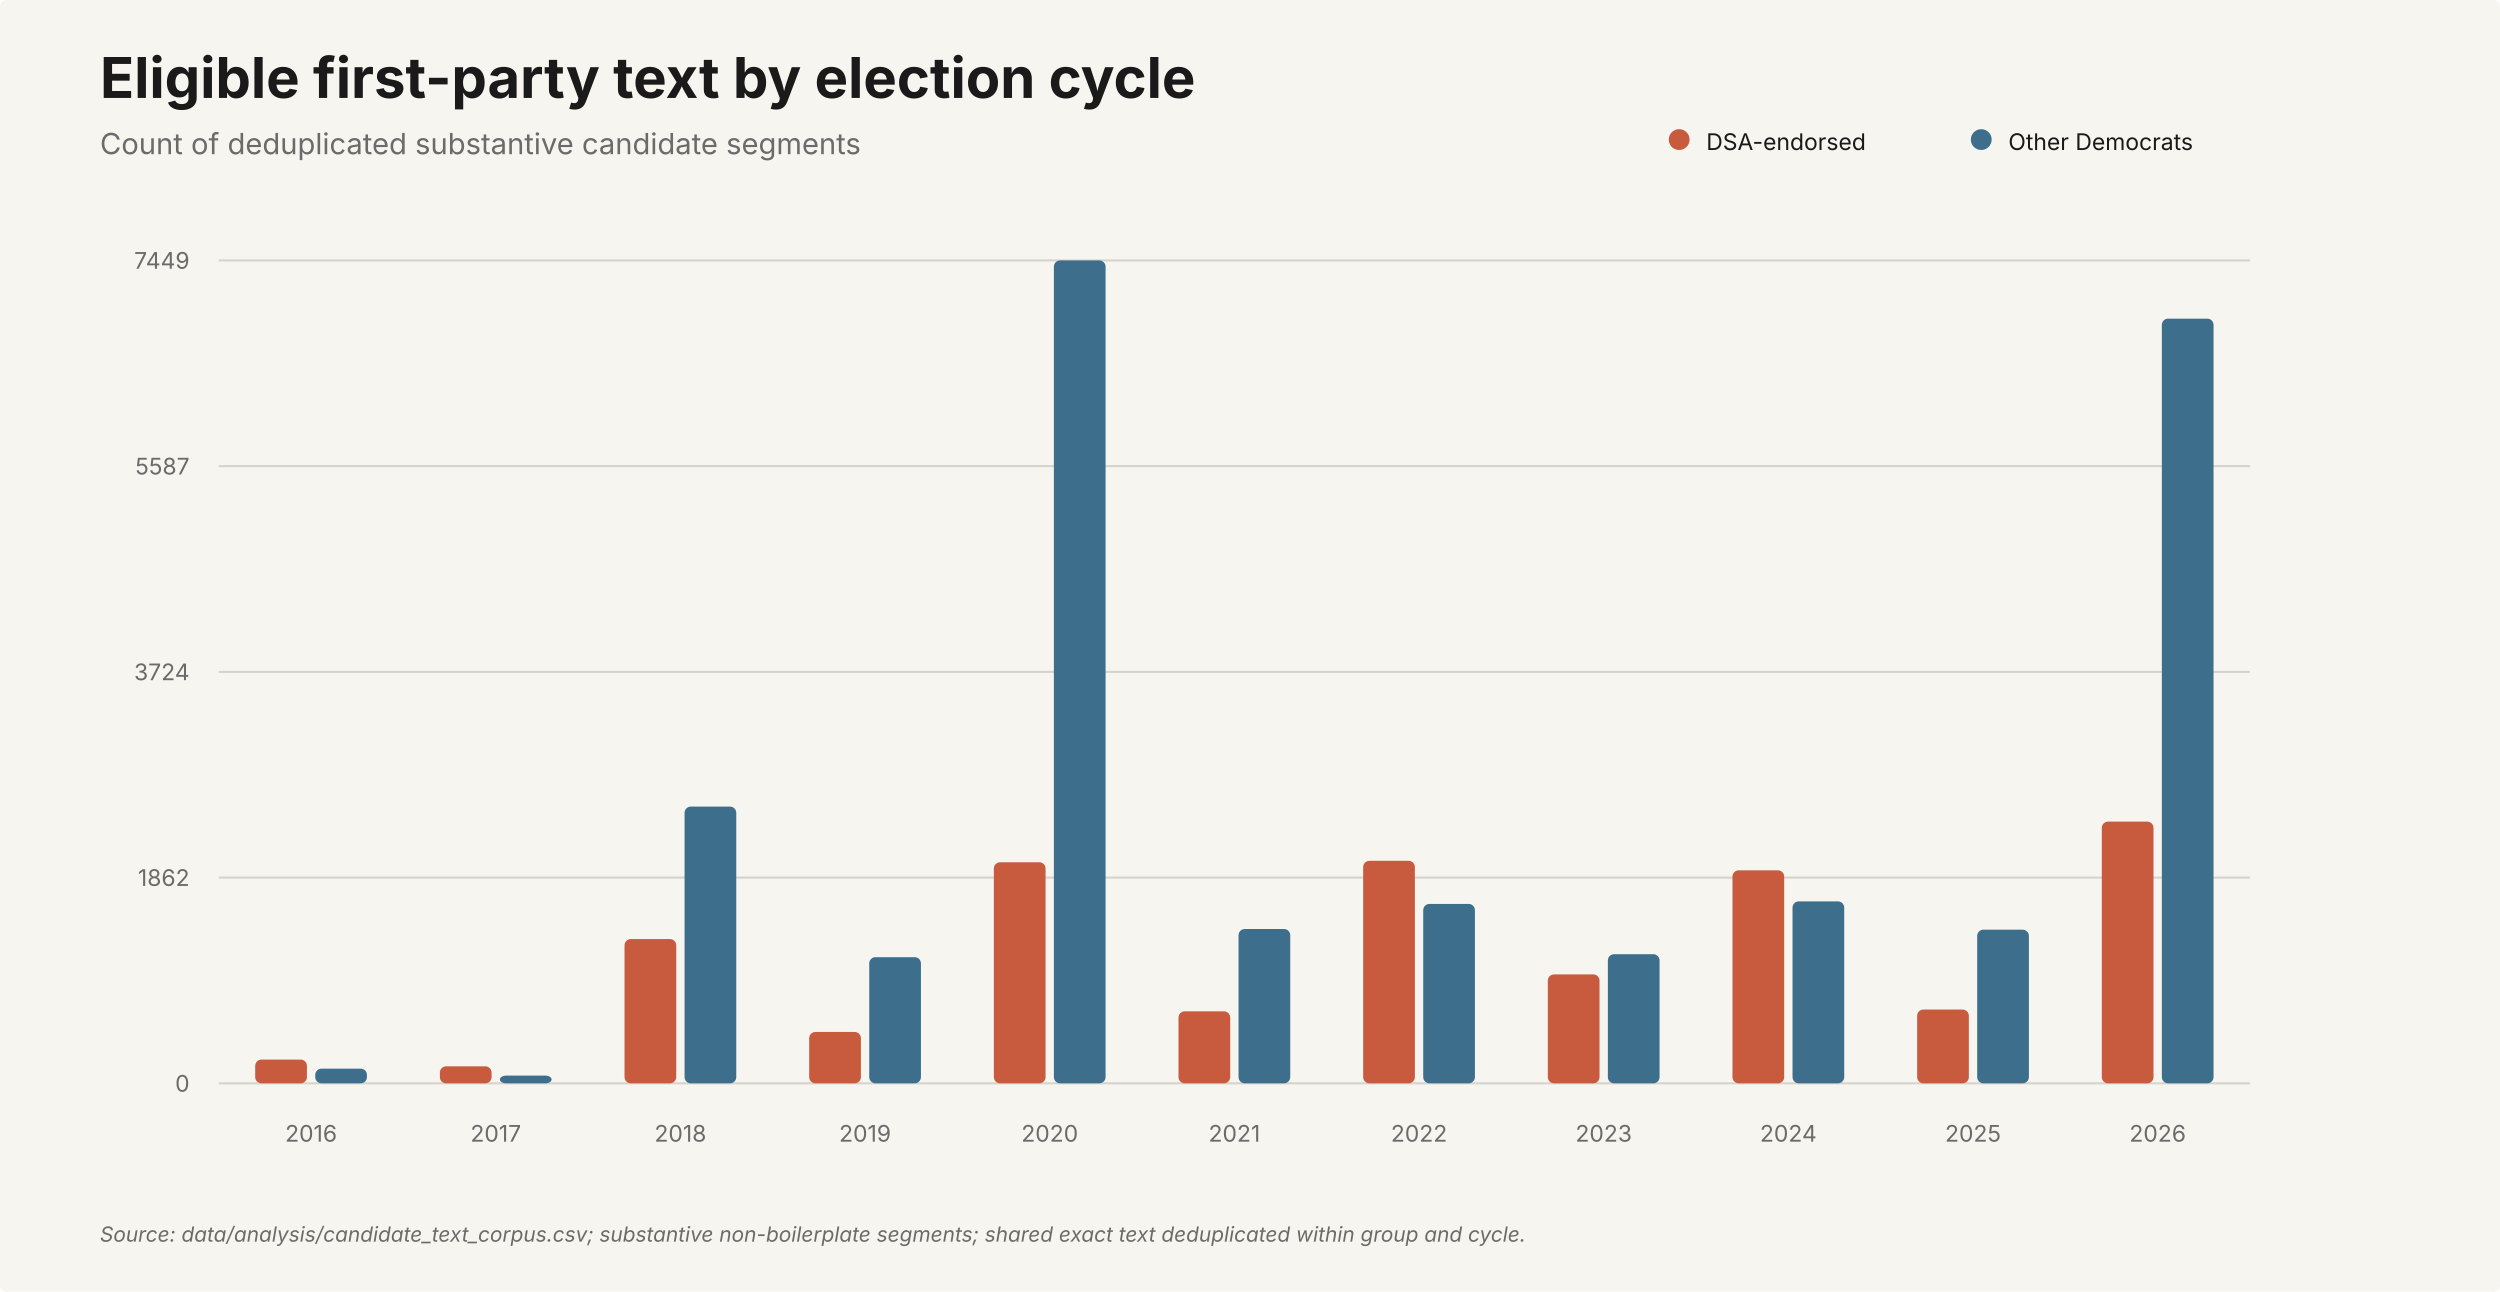
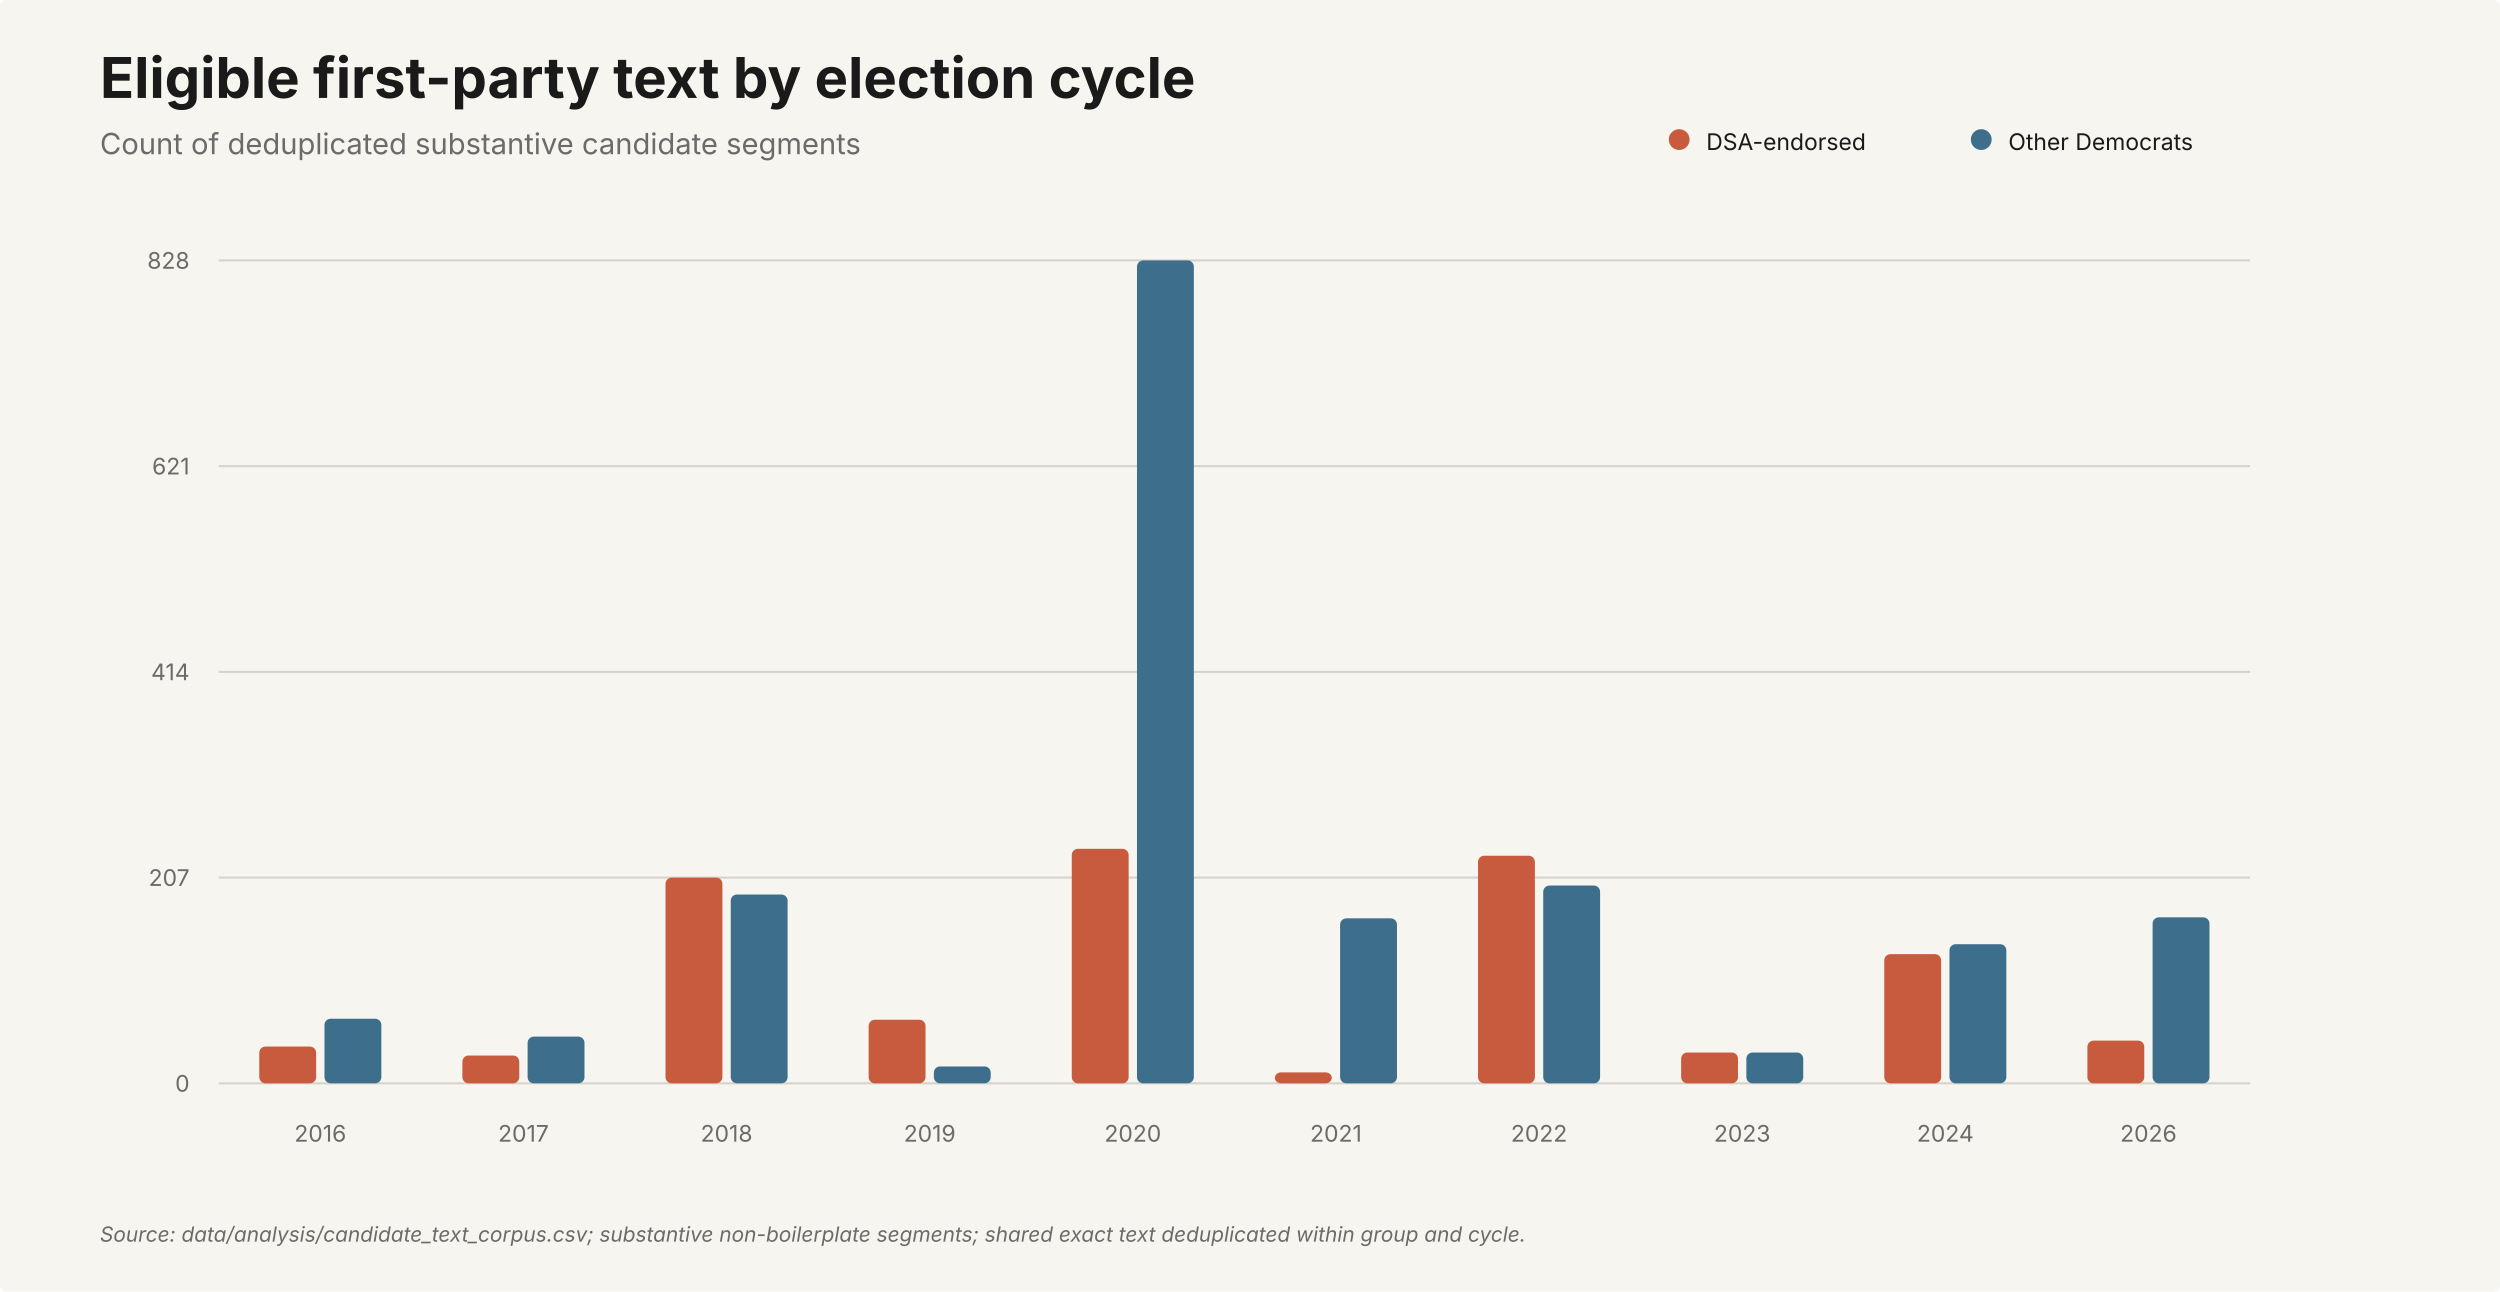
<svg xmlns="http://www.w3.org/2000/svg" width="1200" height="620" viewBox="0 0 1200 620">
  <rect x="0.00" y="0.00" width="1200.00" height="620.00" fill="#F7F5F0" rx="3" />
  <text x="48" y="47" text-anchor="start" fill="#1A1A1A" font-family="Inter, Arial, Helvetica, sans-serif" font-size="27px" font-weight="700" font-style="normal">Eligible first-party text by election cycle</text>
  <text x="48" y="74" text-anchor="start" fill="#6B6B6B" font-family="Inter, Arial, Helvetica, sans-serif" font-size="14px" font-weight="400" font-style="normal">Count of deduplicated substantive candidate segments</text>
  <line x1="105" y1="520.0" x2="1080" y2="520.0" stroke="#D6D3CC" stroke-width="1" />
  <text x="91" y="524.0" text-anchor="end" fill="#6B6B6B" font-family="Inter, Arial, Helvetica, sans-serif" font-size="11px" font-weight="400" font-style="normal">0</text>
  <line x1="105" y1="421.25" x2="1080" y2="421.25" stroke="#D6D3CC" stroke-width="1" />
-   <text x="91" y="425.25" text-anchor="end" fill="#6B6B6B" font-family="Inter, Arial, Helvetica, sans-serif" font-size="11px" font-weight="400" font-style="normal">1862</text>
+   <text x="91" y="425.25" text-anchor="end" fill="#6B6B6B" font-family="Inter, Arial, Helvetica, sans-serif" font-size="11px" font-weight="400" font-style="normal">207</text>
  <line x1="105" y1="322.5" x2="1080" y2="322.5" stroke="#D6D3CC" stroke-width="1" />
-   <text x="91" y="326.5" text-anchor="end" fill="#6B6B6B" font-family="Inter, Arial, Helvetica, sans-serif" font-size="11px" font-weight="400" font-style="normal">3724</text>
+   <text x="91" y="326.5" text-anchor="end" fill="#6B6B6B" font-family="Inter, Arial, Helvetica, sans-serif" font-size="11px" font-weight="400" font-style="normal">414</text>
  <line x1="105" y1="223.75" x2="1080" y2="223.75" stroke="#D6D3CC" stroke-width="1" />
-   <text x="91" y="227.75" text-anchor="end" fill="#6B6B6B" font-family="Inter, Arial, Helvetica, sans-serif" font-size="11px" font-weight="400" font-style="normal">5587</text>
+   <text x="91" y="227.75" text-anchor="end" fill="#6B6B6B" font-family="Inter, Arial, Helvetica, sans-serif" font-size="11px" font-weight="400" font-style="normal">621</text>
  <line x1="105" y1="125.0" x2="1080" y2="125.0" stroke="#D6D3CC" stroke-width="1" />
-   <text x="91" y="129.0" text-anchor="end" fill="#6B6B6B" font-family="Inter, Arial, Helvetica, sans-serif" font-size="11px" font-weight="400" font-style="normal">7449</text>
-   <rect x="122.50" y="508.60" width="24.82" height="11.40" fill="#C85A3D" rx="3" />
-   <rect x="151.32" y="512.95" width="24.82" height="7.05" fill="#3D6F8C" rx="3" />
-   <text x="149.318" y="548" text-anchor="middle" fill="#6B6B6B" font-family="Inter, Arial, Helvetica, sans-serif" font-size="11px" font-weight="400" font-style="normal">2016</text>
-   <rect x="211.14" y="511.83" width="24.82" height="8.17" fill="#C85A3D" rx="3" />
-   <rect x="239.95" y="516.29" width="24.82" height="3.71" fill="#3D6F8C" rx="3" />
-   <text x="237.955" y="548" text-anchor="middle" fill="#6B6B6B" font-family="Inter, Arial, Helvetica, sans-serif" font-size="11px" font-weight="400" font-style="normal">2017</text>
-   <rect x="299.77" y="450.75" width="24.82" height="69.25" fill="#C85A3D" rx="3" />
-   <rect x="328.59" y="387.17" width="24.82" height="132.83" fill="#3D6F8C" rx="3" />
-   <text x="326.591" y="548" text-anchor="middle" fill="#6B6B6B" font-family="Inter, Arial, Helvetica, sans-serif" font-size="11px" font-weight="400" font-style="normal">2018</text>
-   <rect x="388.41" y="495.34" width="24.82" height="24.66" fill="#C85A3D" rx="3" />
-   <rect x="417.23" y="459.44" width="24.82" height="60.56" fill="#3D6F8C" rx="3" />
-   <text x="415.227" y="548" text-anchor="middle" fill="#6B6B6B" font-family="Inter, Arial, Helvetica, sans-serif" font-size="11px" font-weight="400" font-style="normal">2019</text>
-   <rect x="477.05" y="413.89" width="24.82" height="106.11" fill="#C85A3D" rx="3" />
-   <rect x="505.86" y="125.00" width="24.82" height="395.00" fill="#3D6F8C" rx="3" />
-   <text x="503.864" y="548" text-anchor="middle" fill="#6B6B6B" font-family="Inter, Arial, Helvetica, sans-serif" font-size="11px" font-weight="400" font-style="normal">2020</text>
-   <rect x="565.68" y="485.43" width="24.82" height="34.57" fill="#C85A3D" rx="3" />
-   <rect x="594.50" y="445.92" width="24.82" height="74.08" fill="#3D6F8C" rx="3" />
-   <text x="592.5" y="548" text-anchor="middle" fill="#6B6B6B" font-family="Inter, Arial, Helvetica, sans-serif" font-size="11px" font-weight="400" font-style="normal">2021</text>
-   <rect x="654.32" y="413.20" width="24.82" height="106.80" fill="#C85A3D" rx="3" />
-   <rect x="683.14" y="433.88" width="24.82" height="86.12" fill="#3D6F8C" rx="3" />
-   <text x="681.136" y="548" text-anchor="middle" fill="#6B6B6B" font-family="Inter, Arial, Helvetica, sans-serif" font-size="11px" font-weight="400" font-style="normal">2022</text>
-   <rect x="742.95" y="467.72" width="24.82" height="52.28" fill="#C85A3D" rx="3" />
-   <rect x="771.77" y="458.01" width="24.82" height="61.99" fill="#3D6F8C" rx="3" />
-   <text x="769.773" y="548" text-anchor="middle" fill="#6B6B6B" font-family="Inter, Arial, Helvetica, sans-serif" font-size="11px" font-weight="400" font-style="normal">2023</text>
-   <rect x="831.59" y="417.76" width="24.82" height="102.24" fill="#C85A3D" rx="3" />
-   <rect x="860.41" y="432.66" width="24.82" height="87.34" fill="#3D6F8C" rx="3" />
-   <text x="858.409" y="548" text-anchor="middle" fill="#6B6B6B" font-family="Inter, Arial, Helvetica, sans-serif" font-size="11px" font-weight="400" font-style="normal">2024</text>
-   <rect x="920.23" y="484.58" width="24.82" height="35.42" fill="#C85A3D" rx="3" />
-   <rect x="949.05" y="446.24" width="24.82" height="73.76" fill="#3D6F8C" rx="3" />
-   <text x="947.045" y="548" text-anchor="middle" fill="#6B6B6B" font-family="Inter, Arial, Helvetica, sans-serif" font-size="11px" font-weight="400" font-style="normal">2025</text>
-   <rect x="1008.86" y="394.38" width="24.82" height="125.62" fill="#C85A3D" rx="3" />
-   <rect x="1037.68" y="152.95" width="24.82" height="367.05" fill="#3D6F8C" rx="3" />
-   <text x="1035.682" y="548" text-anchor="middle" fill="#6B6B6B" font-family="Inter, Arial, Helvetica, sans-serif" font-size="11px" font-weight="400" font-style="normal">2026</text>
+   <text x="91" y="129.0" text-anchor="end" fill="#6B6B6B" font-family="Inter, Arial, Helvetica, sans-serif" font-size="11px" font-weight="400" font-style="normal">828</text>
+   <rect x="124.45" y="502.35" width="27.30" height="17.65" fill="#C85A3D" rx="3" />
+   <rect x="155.75" y="488.99" width="27.30" height="31.01" fill="#3D6F8C" rx="3" />
+   <text x="153.75" y="548" text-anchor="middle" fill="#6B6B6B" font-family="Inter, Arial, Helvetica, sans-serif" font-size="11px" font-weight="400" font-style="normal">2016</text>
+   <rect x="221.95" y="506.64" width="27.30" height="13.36" fill="#C85A3D" rx="3" />
+   <rect x="253.25" y="497.58" width="27.30" height="22.42" fill="#3D6F8C" rx="3" />
+   <text x="251.25" y="548" text-anchor="middle" fill="#6B6B6B" font-family="Inter, Arial, Helvetica, sans-serif" font-size="11px" font-weight="400" font-style="normal">2017</text>
+   <rect x="319.45" y="421.25" width="27.30" height="98.75" fill="#C85A3D" rx="3" />
+   <rect x="350.75" y="429.36" width="27.30" height="90.64" fill="#3D6F8C" rx="3" />
+   <text x="348.75" y="548" text-anchor="middle" fill="#6B6B6B" font-family="Inter, Arial, Helvetica, sans-serif" font-size="11px" font-weight="400" font-style="normal">2018</text>
+   <rect x="416.95" y="489.47" width="27.30" height="30.53" fill="#C85A3D" rx="3" />
+   <rect x="448.25" y="511.89" width="27.30" height="8.11" fill="#3D6F8C" rx="3" />
+   <text x="446.25" y="548" text-anchor="middle" fill="#6B6B6B" font-family="Inter, Arial, Helvetica, sans-serif" font-size="11px" font-weight="400" font-style="normal">2019</text>
+   <rect x="514.45" y="407.42" width="27.30" height="112.58" fill="#C85A3D" rx="3" />
+   <rect x="545.75" y="125.00" width="27.30" height="395.00" fill="#3D6F8C" rx="3" />
+   <text x="543.75" y="548" text-anchor="middle" fill="#6B6B6B" font-family="Inter, Arial, Helvetica, sans-serif" font-size="11px" font-weight="400" font-style="normal">2020</text>
+   <rect x="611.95" y="514.75" width="27.30" height="5.25" fill="#C85A3D" rx="3" />
+   <rect x="643.25" y="440.81" width="27.30" height="79.19" fill="#3D6F8C" rx="3" />
+   <text x="641.25" y="548" text-anchor="middle" fill="#6B6B6B" font-family="Inter, Arial, Helvetica, sans-serif" font-size="11px" font-weight="400" font-style="normal">2021</text>
+   <rect x="709.45" y="410.75" width="27.30" height="109.25" fill="#C85A3D" rx="3" />
+   <rect x="740.75" y="425.07" width="27.30" height="94.93" fill="#3D6F8C" rx="3" />
+   <text x="738.75" y="548" text-anchor="middle" fill="#6B6B6B" font-family="Inter, Arial, Helvetica, sans-serif" font-size="11px" font-weight="400" font-style="normal">2022</text>
+   <rect x="806.95" y="505.21" width="27.30" height="14.79" fill="#C85A3D" rx="3" />
+   <rect x="838.25" y="505.21" width="27.30" height="14.79" fill="#3D6F8C" rx="3" />
+   <text x="836.25" y="548" text-anchor="middle" fill="#6B6B6B" font-family="Inter, Arial, Helvetica, sans-serif" font-size="11px" font-weight="400" font-style="normal">2023</text>
+   <rect x="904.45" y="457.98" width="27.30" height="62.02" fill="#C85A3D" rx="3" />
+   <rect x="935.75" y="453.21" width="27.30" height="66.79" fill="#3D6F8C" rx="3" />
+   <text x="933.75" y="548" text-anchor="middle" fill="#6B6B6B" font-family="Inter, Arial, Helvetica, sans-serif" font-size="11px" font-weight="400" font-style="normal">2024</text>
+   <rect x="1001.95" y="499.49" width="27.30" height="20.51" fill="#C85A3D" rx="3" />
+   <rect x="1033.25" y="440.33" width="27.30" height="79.67" fill="#3D6F8C" rx="3" />
+   <text x="1031.25" y="548" text-anchor="middle" fill="#6B6B6B" font-family="Inter, Arial, Helvetica, sans-serif" font-size="11px" font-weight="400" font-style="normal">2026</text>
  <circle cx="806.00" cy="67.00" r="6.00" fill="#C85A3D" stroke="#F7F5F0" stroke-width="2" />
  <text x="819" y="72" text-anchor="start" fill="#1A1A1A" font-family="Inter, Arial, Helvetica, sans-serif" font-size="11px" font-weight="400" font-style="normal">DSA-endorsed</text>
  <circle cx="951.00" cy="67.00" r="6.00" fill="#3D6F8C" stroke="#F7F5F0" stroke-width="2" />
  <text x="964" y="72" text-anchor="start" fill="#1A1A1A" font-family="Inter, Arial, Helvetica, sans-serif" font-size="11px" font-weight="400" font-style="normal">Other Democrats</text>
  <text x="48" y="596" text-anchor="start" fill="#6B6B6B" font-family="Inter, Arial, Helvetica, sans-serif" font-size="10px" font-weight="400" font-style="italic">Source: data/analysis/candidate_text_corpus.csv; substantive non-boilerplate segments; shared exact text deduplicated within group and cycle.</text>
</svg>
